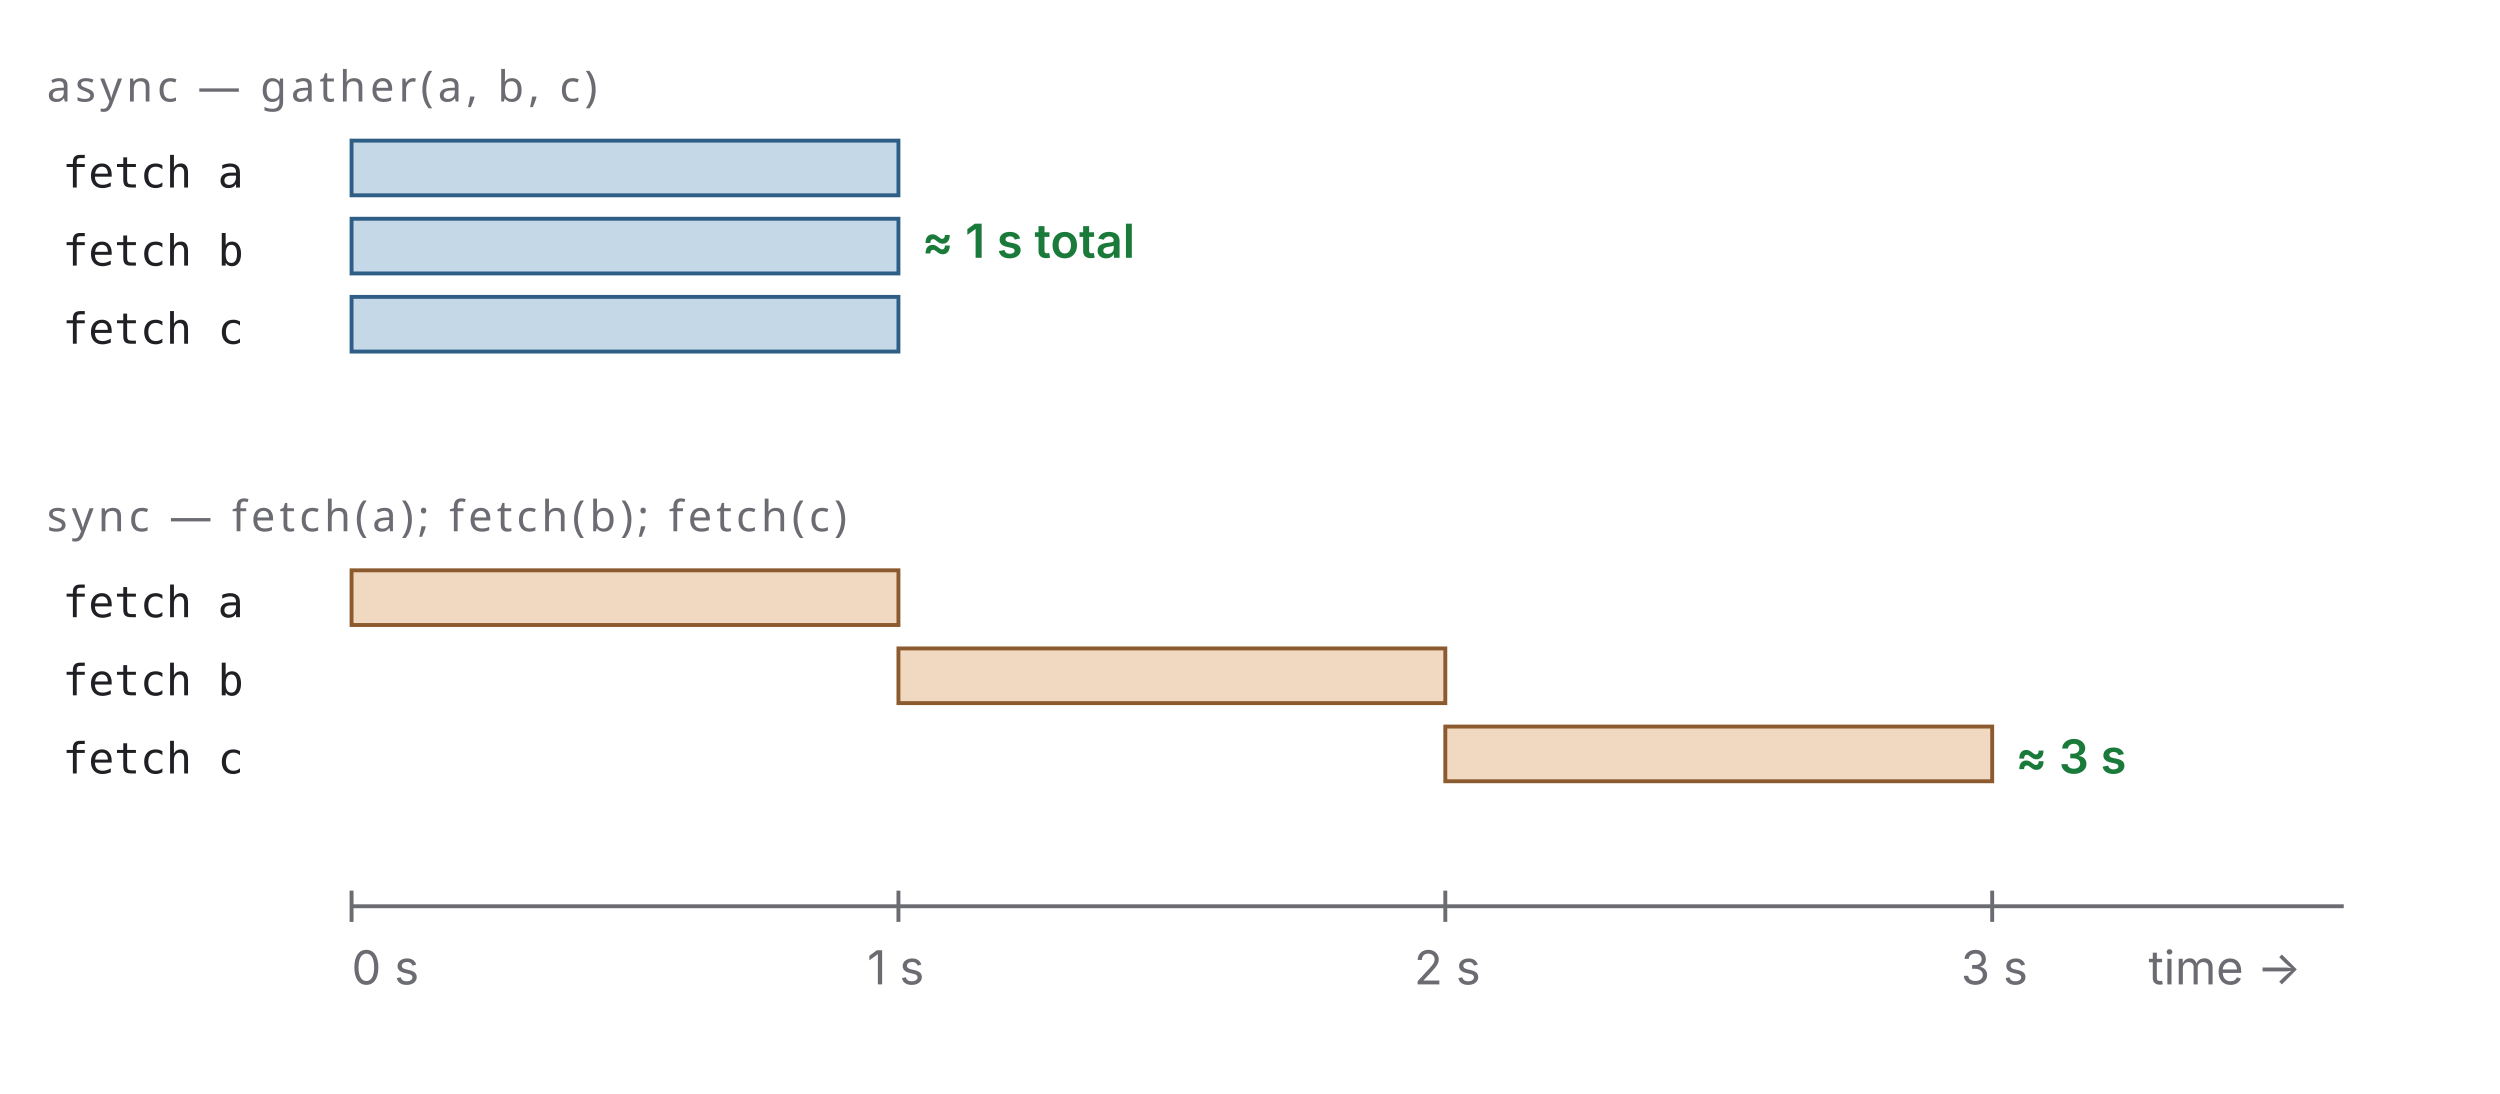
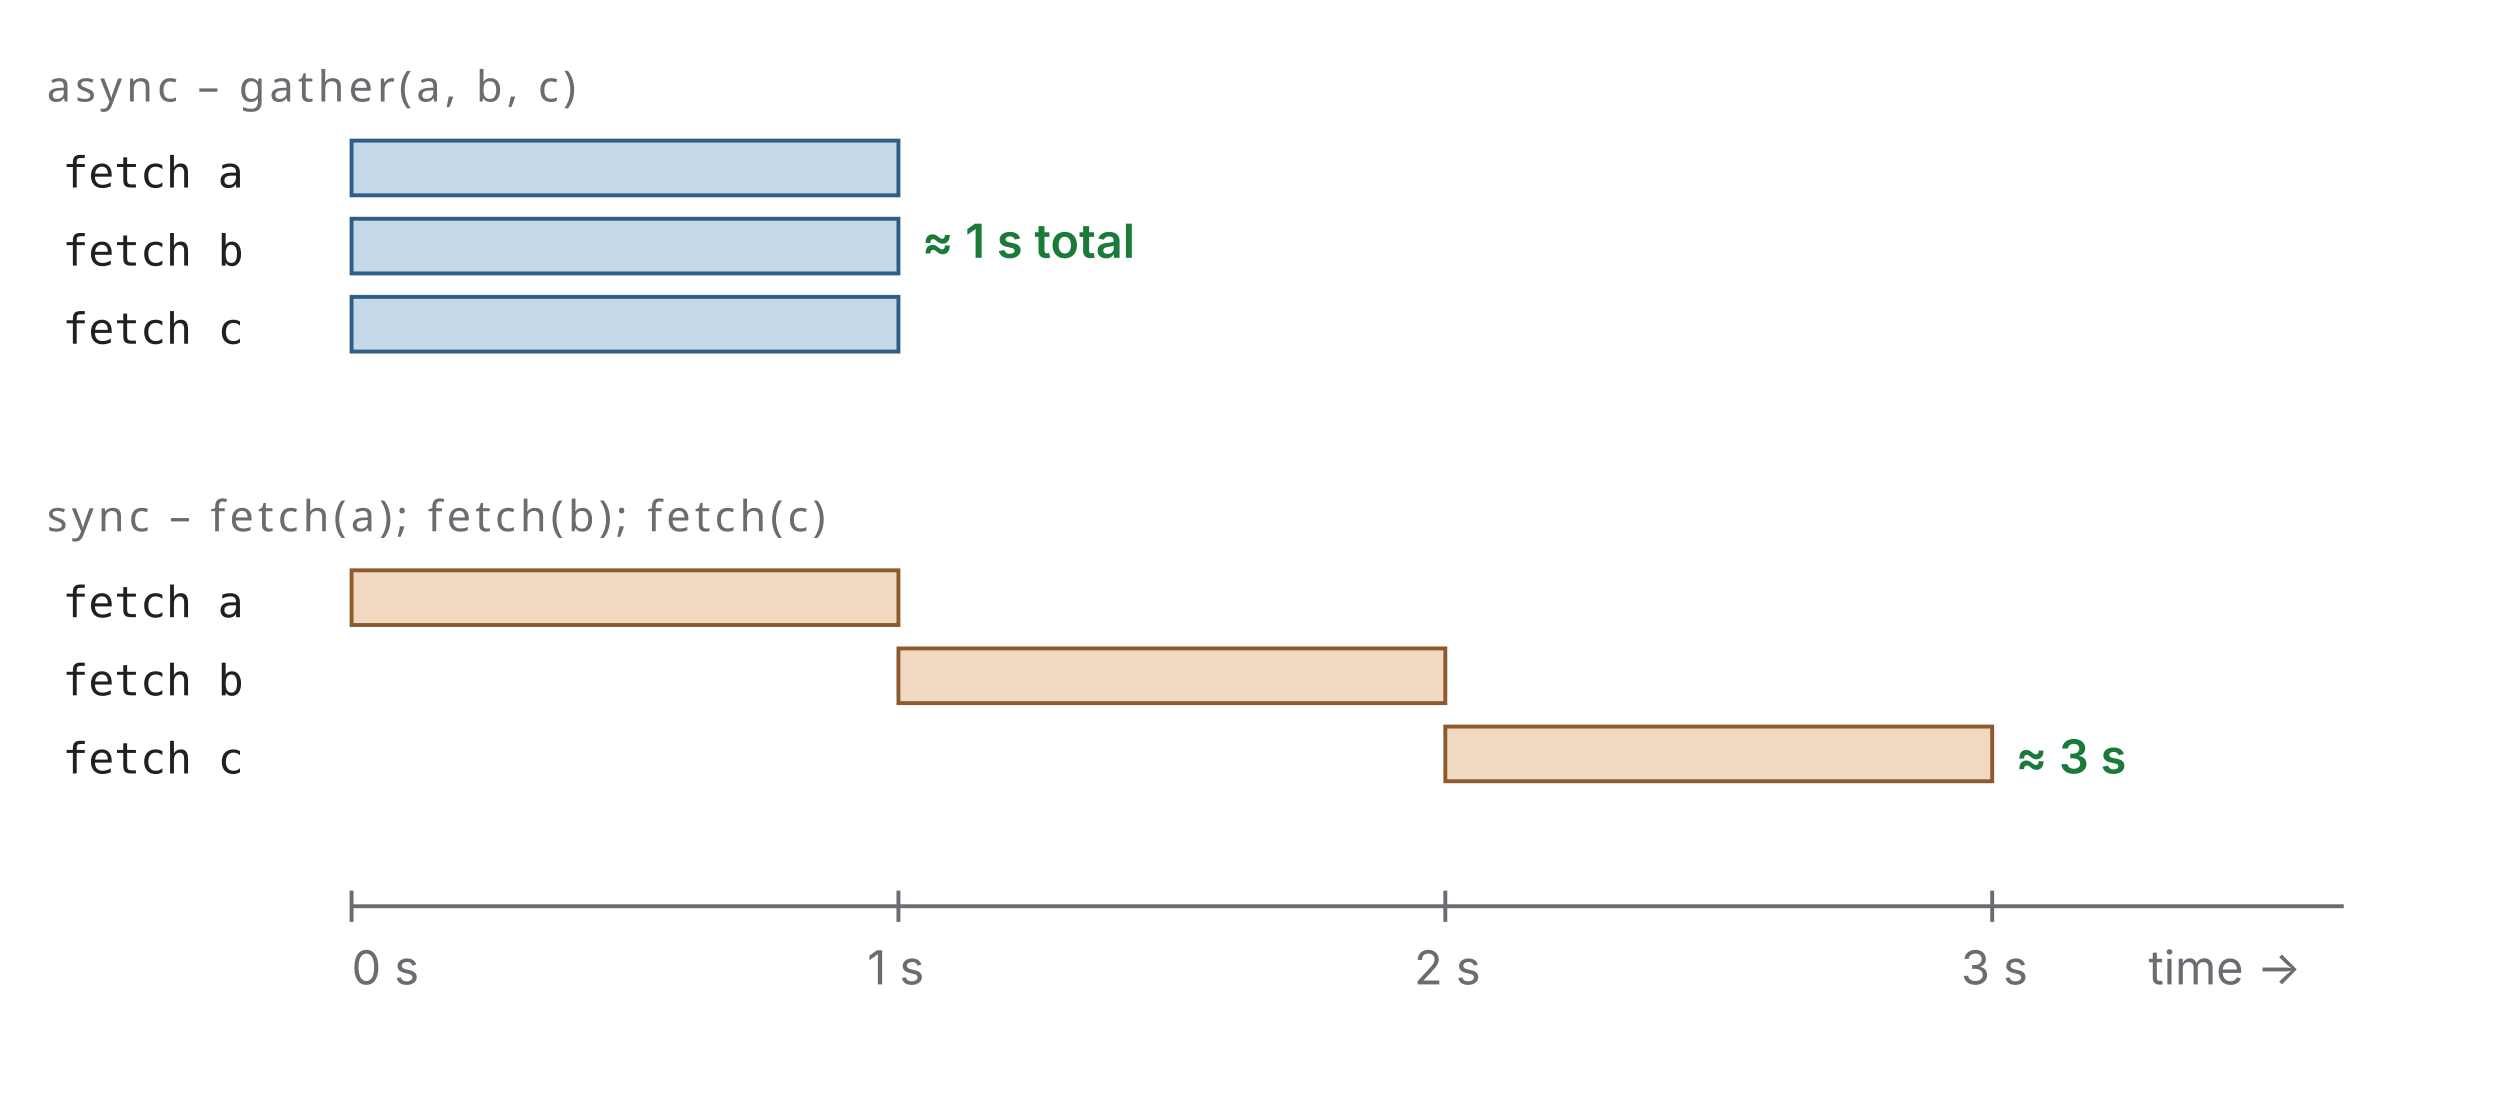
<svg xmlns="http://www.w3.org/2000/svg" viewBox="0 0 640 280" width="640" height="280" font-family="Inter Tight, Inter, sans-serif" font-size="12">
  <style>
    .axis  { stroke: #6b6b72; stroke-width: 1; }
    .tick  { stroke: #6b6b72; stroke-width: 1; }
    .label { fill: #1f1f24; }
    .dim   { fill: #6b6b72; }
    .bar-a { fill: #c4d8e8; stroke: #2e5e86; stroke-width: 1; }
    .bar-s { fill: #f0d9c0; stroke: #8b5a2e; stroke-width: 1; }
    .done  { fill: #1a7a3a; font-weight: 600; }
    .row   { font-family: 'JetBrains Mono', monospace; font-size: 11px; fill: #1f1f24; }
    .head  { font-family: 'Inter Tight', sans-serif; font-size: 11px; fill: #6b6b72; font-variant-caps: all-small-caps; letter-spacing: 0.1em; }
  </style>
-   <text x="12" y="26" class="head">async — gather(a, b, c)</text>
+   <text x="12" y="26" class="head">async – gather(a, b, c)</text>
  <g>
    <rect x="90" y="36" width="140" height="14" class="bar-a" />
    <rect x="90" y="56" width="140" height="14" class="bar-a" />
    <rect x="90" y="76" width="140" height="14" class="bar-a" />
    <text x="16" y="48" class="row">fetch a</text>
    <text x="16" y="68" class="row">fetch b</text>
    <text x="16" y="88" class="row">fetch c</text>
    <text x="236" y="66" class="done">≈ 1 s total</text>
  </g>
-   <text x="12" y="136" class="head">sync — fetch(a); fetch(b); fetch(c)</text>
+   <text x="12" y="136" class="head">sync – fetch(a); fetch(b); fetch(c)</text>
  <g>
    <rect x="90" y="146" width="140" height="14" class="bar-s" />
    <rect x="230" y="166" width="140" height="14" class="bar-s" />
    <rect x="370" y="186" width="140" height="14" class="bar-s" />
    <text x="16" y="158" class="row">fetch a</text>
    <text x="16" y="178" class="row">fetch b</text>
    <text x="16" y="198" class="row">fetch c</text>
    <text x="516" y="198" class="done">≈ 3 s</text>
  </g>
  <line x1="90" y1="232" x2="600" y2="232" class="axis" />
  <g class="tick">
    <line x1="90" y1="228" x2="90" y2="236" />
    <line x1="230" y1="228" x2="230" y2="236" />
    <line x1="370" y1="228" x2="370" y2="236" />
    <line x1="510" y1="228" x2="510" y2="236" />
  </g>
  <text x="90" y="252" class="dim">0 s</text>
  <text x="222" y="252" class="dim">1 s</text>
  <text x="362" y="252" class="dim">2 s</text>
  <text x="502" y="252" class="dim">3 s</text>
  <text x="550" y="252" class="dim">time →</text>
</svg>
